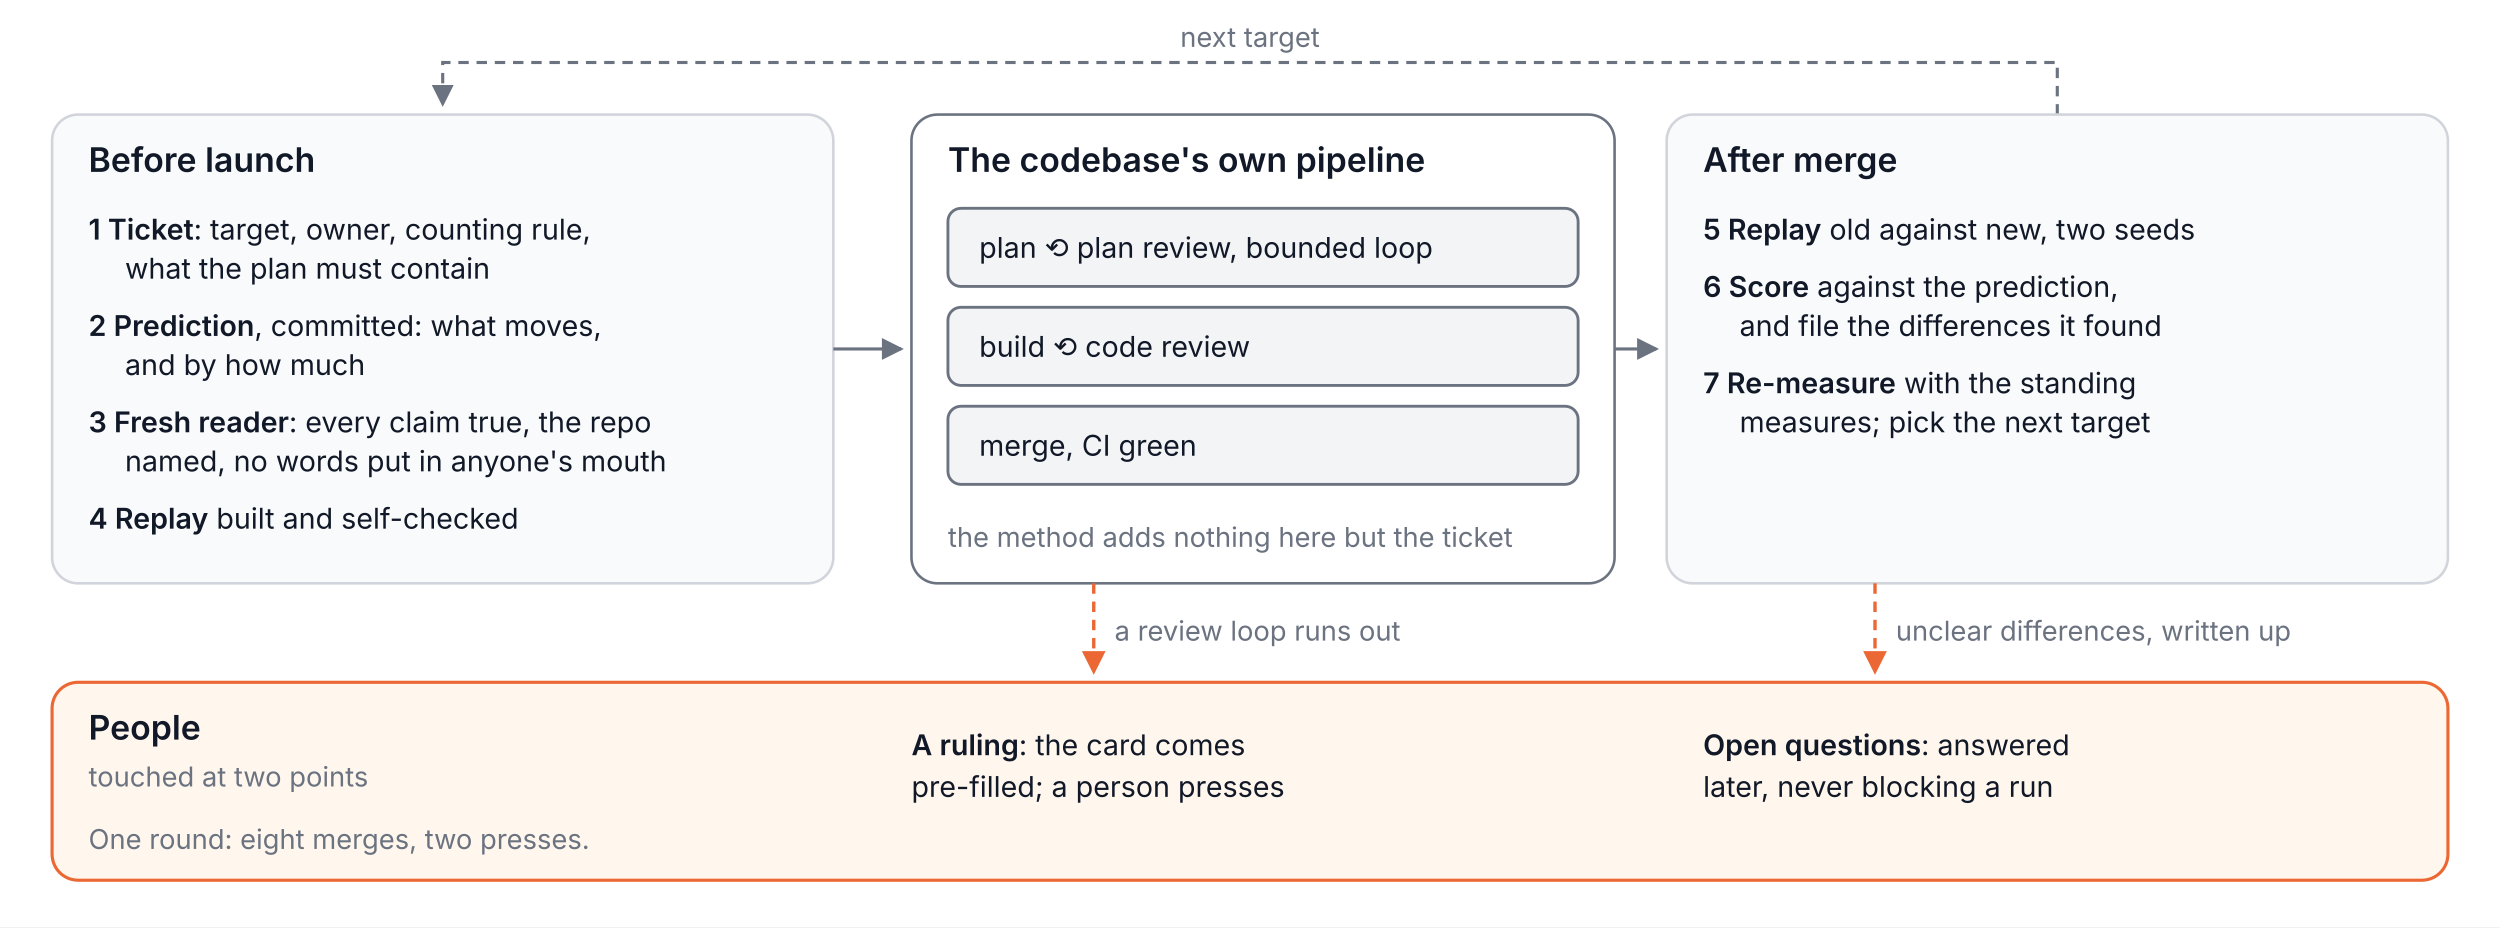
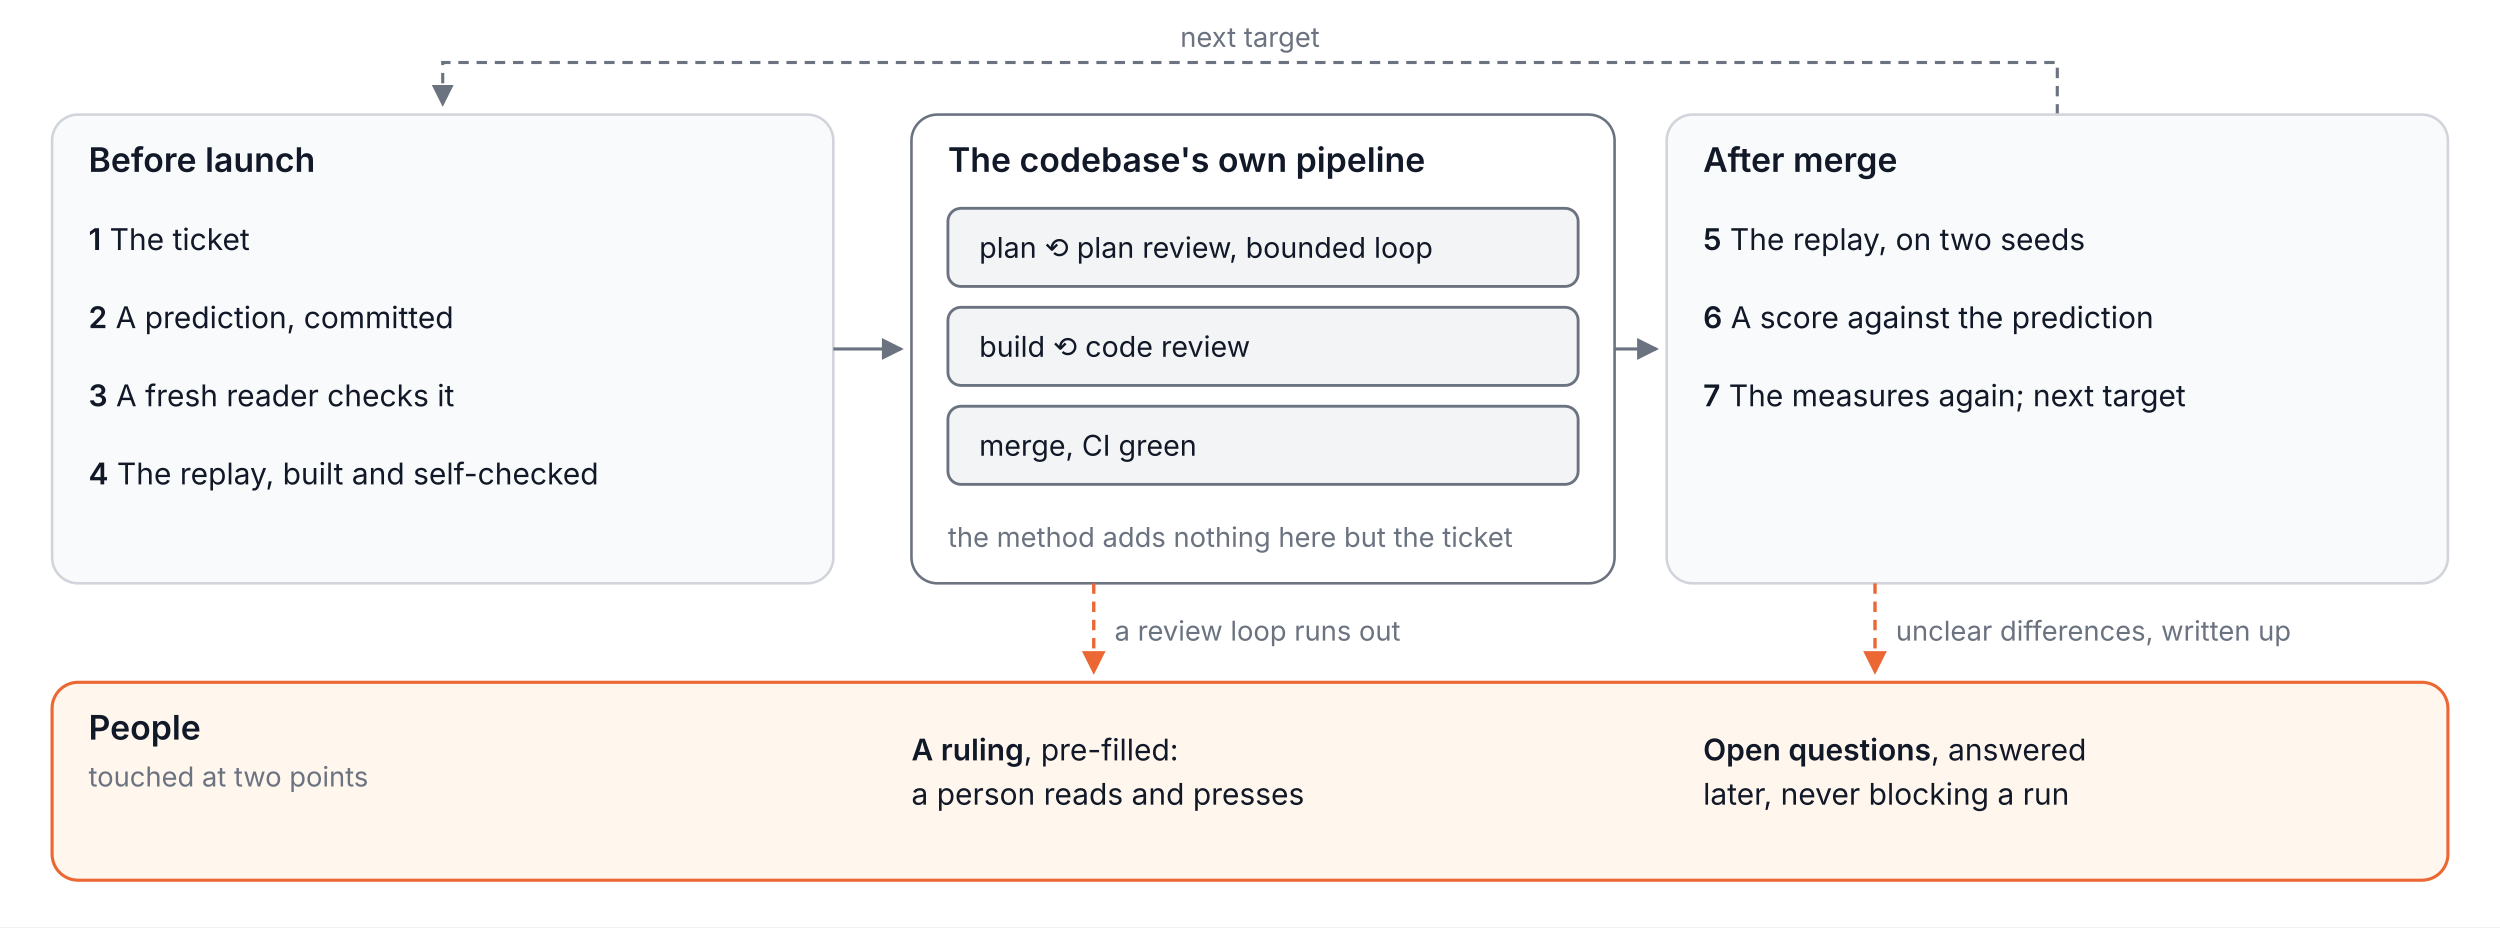
<svg xmlns="http://www.w3.org/2000/svg" width="960" height="356" viewBox="0 0 960 356" font-family="Inter, system-ui, sans-serif" font-size="12" role="img" aria-label="Every move runs as one ticket wrapped in checks. Before launch: the ticket, a committed prediction, a fresh reader, and the replay built and self-checked. Then the codebase's own pipeline plans, reviews, builds and merges. After merge: the replay runs on two seeds, the result is scored against the prediction, and the standing measures are re-read to pick the next target. People are touched at two points only: a ruling when a review loop runs out, and open questions answered later without blocking a run.">
  <style data-figure-theme="1">@media (prefers-color-scheme: dark){rect[fill="#fff"]:not([fill-opacity]),rect[fill="#ffffff"]:not([fill-opacity]),rect[fill="white"]:not([fill-opacity]){fill:#16181d}[stroke="#fff"],[stroke="#ffffff"],[stroke="white"]{stroke:#16181d}circle[fill="#fff"]:not([fill-opacity]),circle[fill="#ffffff"]:not([fill-opacity]),circle[fill="white"]:not([fill-opacity]){fill:#16181d}path[fill="#fff"]:not([fill-opacity]),path[fill="#ffffff"]:not([fill-opacity]),path[fill="white"]:not([fill-opacity]){fill:#16181d}polygon[fill="#fff"]:not([fill-opacity]),polygon[fill="#ffffff"]:not([fill-opacity]),polygon[fill="white"]:not([fill-opacity]){fill:#16181d}ellipse[fill="#fff"]:not([fill-opacity]),ellipse[fill="#ffffff"]:not([fill-opacity]),ellipse[fill="white"]:not([fill-opacity]){fill:#16181d}text[fill="#111827"]:not([data-on-fill]),text[fill="#1f2937"]:not([data-on-fill]),text[fill="#333"]:not([data-on-fill]),text[fill="#1f2328"]:not([data-on-fill]),text[fill="#555"]:not([data-on-fill]),text[fill="#475569"]:not([data-on-fill]){fill:#e6e6e6}[stroke="#111827"],[stroke="#1f2937"],[stroke="#333"],[stroke="#1f2328"],[stroke="#555"],[stroke="#475569"]{stroke:#e6e6e6}text[fill="#6b7280"]:not([data-on-fill]),text[fill="#666"]:not([data-on-fill]),text[fill="#667085"]:not([data-on-fill]),text[fill="#888"]:not([data-on-fill]),text[fill="#6e7781"]:not([data-on-fill]),text[fill="#999"]:not([data-on-fill]),text[fill="#aaa"]:not([data-on-fill]),text[fill="#bbb"]:not([data-on-fill]),text[fill="#9ca3af"]:not([data-on-fill]),text[fill="#94a3b8"]:not([data-on-fill]){fill:#9aa0a6}[stroke="#6b7280"],[stroke="#666"],[stroke="#667085"],[stroke="#888"],[stroke="#6e7781"],[stroke="#999"],[stroke="#aaa"],[stroke="#bbb"],[stroke="#9ca3af"],[stroke="#94a3b8"]{stroke:#9aa0a6}[stroke="#e5e7eb"],[stroke="#eee"],[stroke="#d1d5db"],[stroke="#f0f0f0"],[stroke="#cbd5e1"],[stroke="#d9d9d9"]{stroke:#2c313a}[fill="#f3f4f6"],[fill="#f9fafb"]{fill:#1f222a}rect[fill="#f0f0f0"],rect[fill="#d1d5db"],rect[fill="#e5e7eb"],rect[fill="#eee"]{fill:#2c313a}text:not([fill]):not([class]):not([data-on-fill]){fill:#e6e6e6}rect[fill="#1f2937"],circle[fill="#1f2937"],path[fill="#1f2937"]{fill:#4b5563}rect[fill="#3b1f5e"],circle[fill="#3b1f5e"],path[fill="#3b1f5e"]{fill:#553185}svg .t,svg .h{fill:#e6e6e6}svg .a,svg .s{fill:#9aa0a6}svg .f{fill:#1f222a;stroke:#2c313a}svg .g{stroke:#2c313a}rect[fill="#dbeafe"]{fill:#1d2d44}rect[fill="#93c5fd"]{fill:#2a5a9a}rect[fill="#fff7ed"]{fill:#2a2118}}</style>
  <defs>
    <marker id="ah" viewBox="0 0 8 8" refX="7" refY="4" markerWidth="7" markerHeight="7" orient="auto">
      <path d="M0 0 L8 4 L0 8 z" fill="#6b7280" />
    </marker>
    <marker id="ao" viewBox="0 0 8 8" refX="7" refY="4" markerWidth="7" markerHeight="7" orient="auto">
      <path d="M0 0 L8 4 L0 8 z" fill="#eb6834" />
    </marker>
  </defs>
  <rect x="0" y="0" width="960" height="356" fill="#fff" />
  <path d="M790 44 V24 H170 V40" fill="none" stroke="#6b7280" stroke-width="1.2" stroke-dasharray="4 3" marker-end="url(#ah)" />
  <text x="480" y="18" font-size="10.5" fill="#6b7280" text-anchor="middle">next target</text>
  <rect x="20" y="44" width="300" height="180" rx="10" fill="#f9fafb" stroke="#d1d5db" />
  <text x="34" y="66" font-size="13" font-weight="600" fill="#111827">Before launch</text>
-   <g font-size="11" fill="#111827">
-     <text x="34" y="92">
-       <tspan font-weight="600">1 Ticket</tspan>: target, owner, counting rule,</text>
-     <text x="48" y="107">what the plan must contain</text>
-     <text x="34" y="129">
-       <tspan font-weight="600">2 Prediction</tspan>, committed: what moves,</text>
-     <text x="48" y="144">and by how much</text>
-     <text x="34" y="166">
-       <tspan font-weight="600">3 Fresh reader</tspan>: every claim true, the repo</text>
-     <text x="48" y="181">named, no words put in anyone's mouth</text>
-     <text x="34" y="203">
-       <tspan font-weight="600">4 Replay</tspan> built and self-checked</text>
+   <g font-size="11.5" fill="#111827">
+     <text x="34" y="96">
+       <tspan font-weight="600">1</tspan>  The ticket</text>
+     <text x="34" y="126">
+       <tspan font-weight="600">2</tspan>  A prediction, committed</text>
+     <text x="34" y="156">
+       <tspan font-weight="600">3</tspan>  A fresh reader checks it</text>
+     <text x="34" y="186">
+       <tspan font-weight="600">4</tspan>  The replay, built and self-checked</text>
  </g>
  <line x1="320" y1="134" x2="346" y2="134" stroke="#6b7280" stroke-width="1.2" marker-end="url(#ah)" />
  <rect x="350" y="44" width="270" height="180" rx="10" fill="#fff" stroke="#6b7280" />
  <text x="364" y="66" font-size="13" font-weight="600" fill="#111827">The codebase's own pipeline</text>
  <g stroke="#6b7280" stroke-width="1.1">
    <rect x="364" y="80" width="242" height="30" rx="5" fill="#f3f4f6" />
    <rect x="364" y="118" width="242" height="30" rx="5" fill="#f3f4f6" />
    <rect x="364" y="156" width="242" height="30" rx="5" fill="#f3f4f6" />
  </g>
  <g font-size="11" fill="#111827">
    <text x="376" y="99">plan ⟲ plan review, bounded loop</text>
    <text x="376" y="137">build ⟲ code review</text>
    <text x="376" y="175">merge, CI green</text>
  </g>
  <text x="364" y="210" font-size="10.5" fill="#6b7280">the method adds nothing here but the ticket</text>
  <line x1="620" y1="134" x2="636" y2="134" stroke="#6b7280" stroke-width="1.2" marker-end="url(#ah)" />
  <rect x="640" y="44" width="300" height="180" rx="10" fill="#f9fafb" stroke="#d1d5db" />
  <text x="654" y="66" font-size="13" font-weight="600" fill="#111827">After merge</text>
-   <g font-size="11" fill="#111827">
-     <text x="654" y="92">
-       <tspan font-weight="600">5 Replay</tspan> old against new, two seeds</text>
-     <text x="654" y="114">
-       <tspan font-weight="600">6 Score</tspan> against the prediction,</text>
-     <text x="668" y="129">and file the differences it found</text>
-     <text x="654" y="151">
-       <tspan font-weight="600">7 Re-measure</tspan> with the standing</text>
-     <text x="668" y="166">measures; pick the next target</text>
+   <g font-size="11.5" fill="#111827">
+     <text x="654" y="96">
+       <tspan font-weight="600">5</tspan>  The replay, on two seeds</text>
+     <text x="654" y="126">
+       <tspan font-weight="600">6</tspan>  A score against the prediction</text>
+     <text x="654" y="156">
+       <tspan font-weight="600">7</tspan>  The measures again; next target</text>
  </g>
  <rect x="20" y="262" width="920" height="76" rx="10" fill="#fff7ed" stroke="#eb6834" stroke-width="1.2" />
  <text x="34" y="284" font-size="13" font-weight="600" fill="#111827">People</text>
  <text x="34" y="302" font-size="10.5" fill="#6b7280">touched at two points</text>
  <path d="M420 224 V258" fill="none" stroke="#eb6834" stroke-width="1.3" stroke-dasharray="4 3" marker-end="url(#ao)" />
  <text x="428" y="246" font-size="10.5" fill="#6b7280">a review loop runs out</text>
-   <text x="350" y="290" font-size="11" fill="#111827">
-     <tspan font-weight="600">A ruling</tspan>: the card comes</text>
-   <text x="350" y="306" font-size="11" fill="#111827">pre-filled; a person presses</text>
+   <text x="350" y="292" font-size="11.5" fill="#111827">
+     <tspan font-weight="600">A ruling</tspan>, pre-filled:</text>
+   <text x="350" y="309" font-size="11.5" fill="#111827">a person reads and presses</text>
  <path d="M720 224 V258" fill="none" stroke="#eb6834" stroke-width="1.3" stroke-dasharray="4 3" marker-end="url(#ao)" />
  <text x="728" y="246" font-size="10.5" fill="#6b7280">unclear differences, written up</text>
-   <text x="654" y="290" font-size="11" fill="#111827">
-     <tspan font-weight="600">Open questions</tspan>: answered</text>
-   <text x="654" y="306" font-size="11" fill="#111827">later, never blocking a run</text>
-   <text x="34" y="326" font-size="10.5" fill="#6b7280">One round: eight merges, two presses.</text>
+   <text x="654" y="292" font-size="11.5" fill="#111827">
+     <tspan font-weight="600">Open questions</tspan>, answered</text>
+   <text x="654" y="309" font-size="11.5" fill="#111827">later, never blocking a run</text>
</svg>
